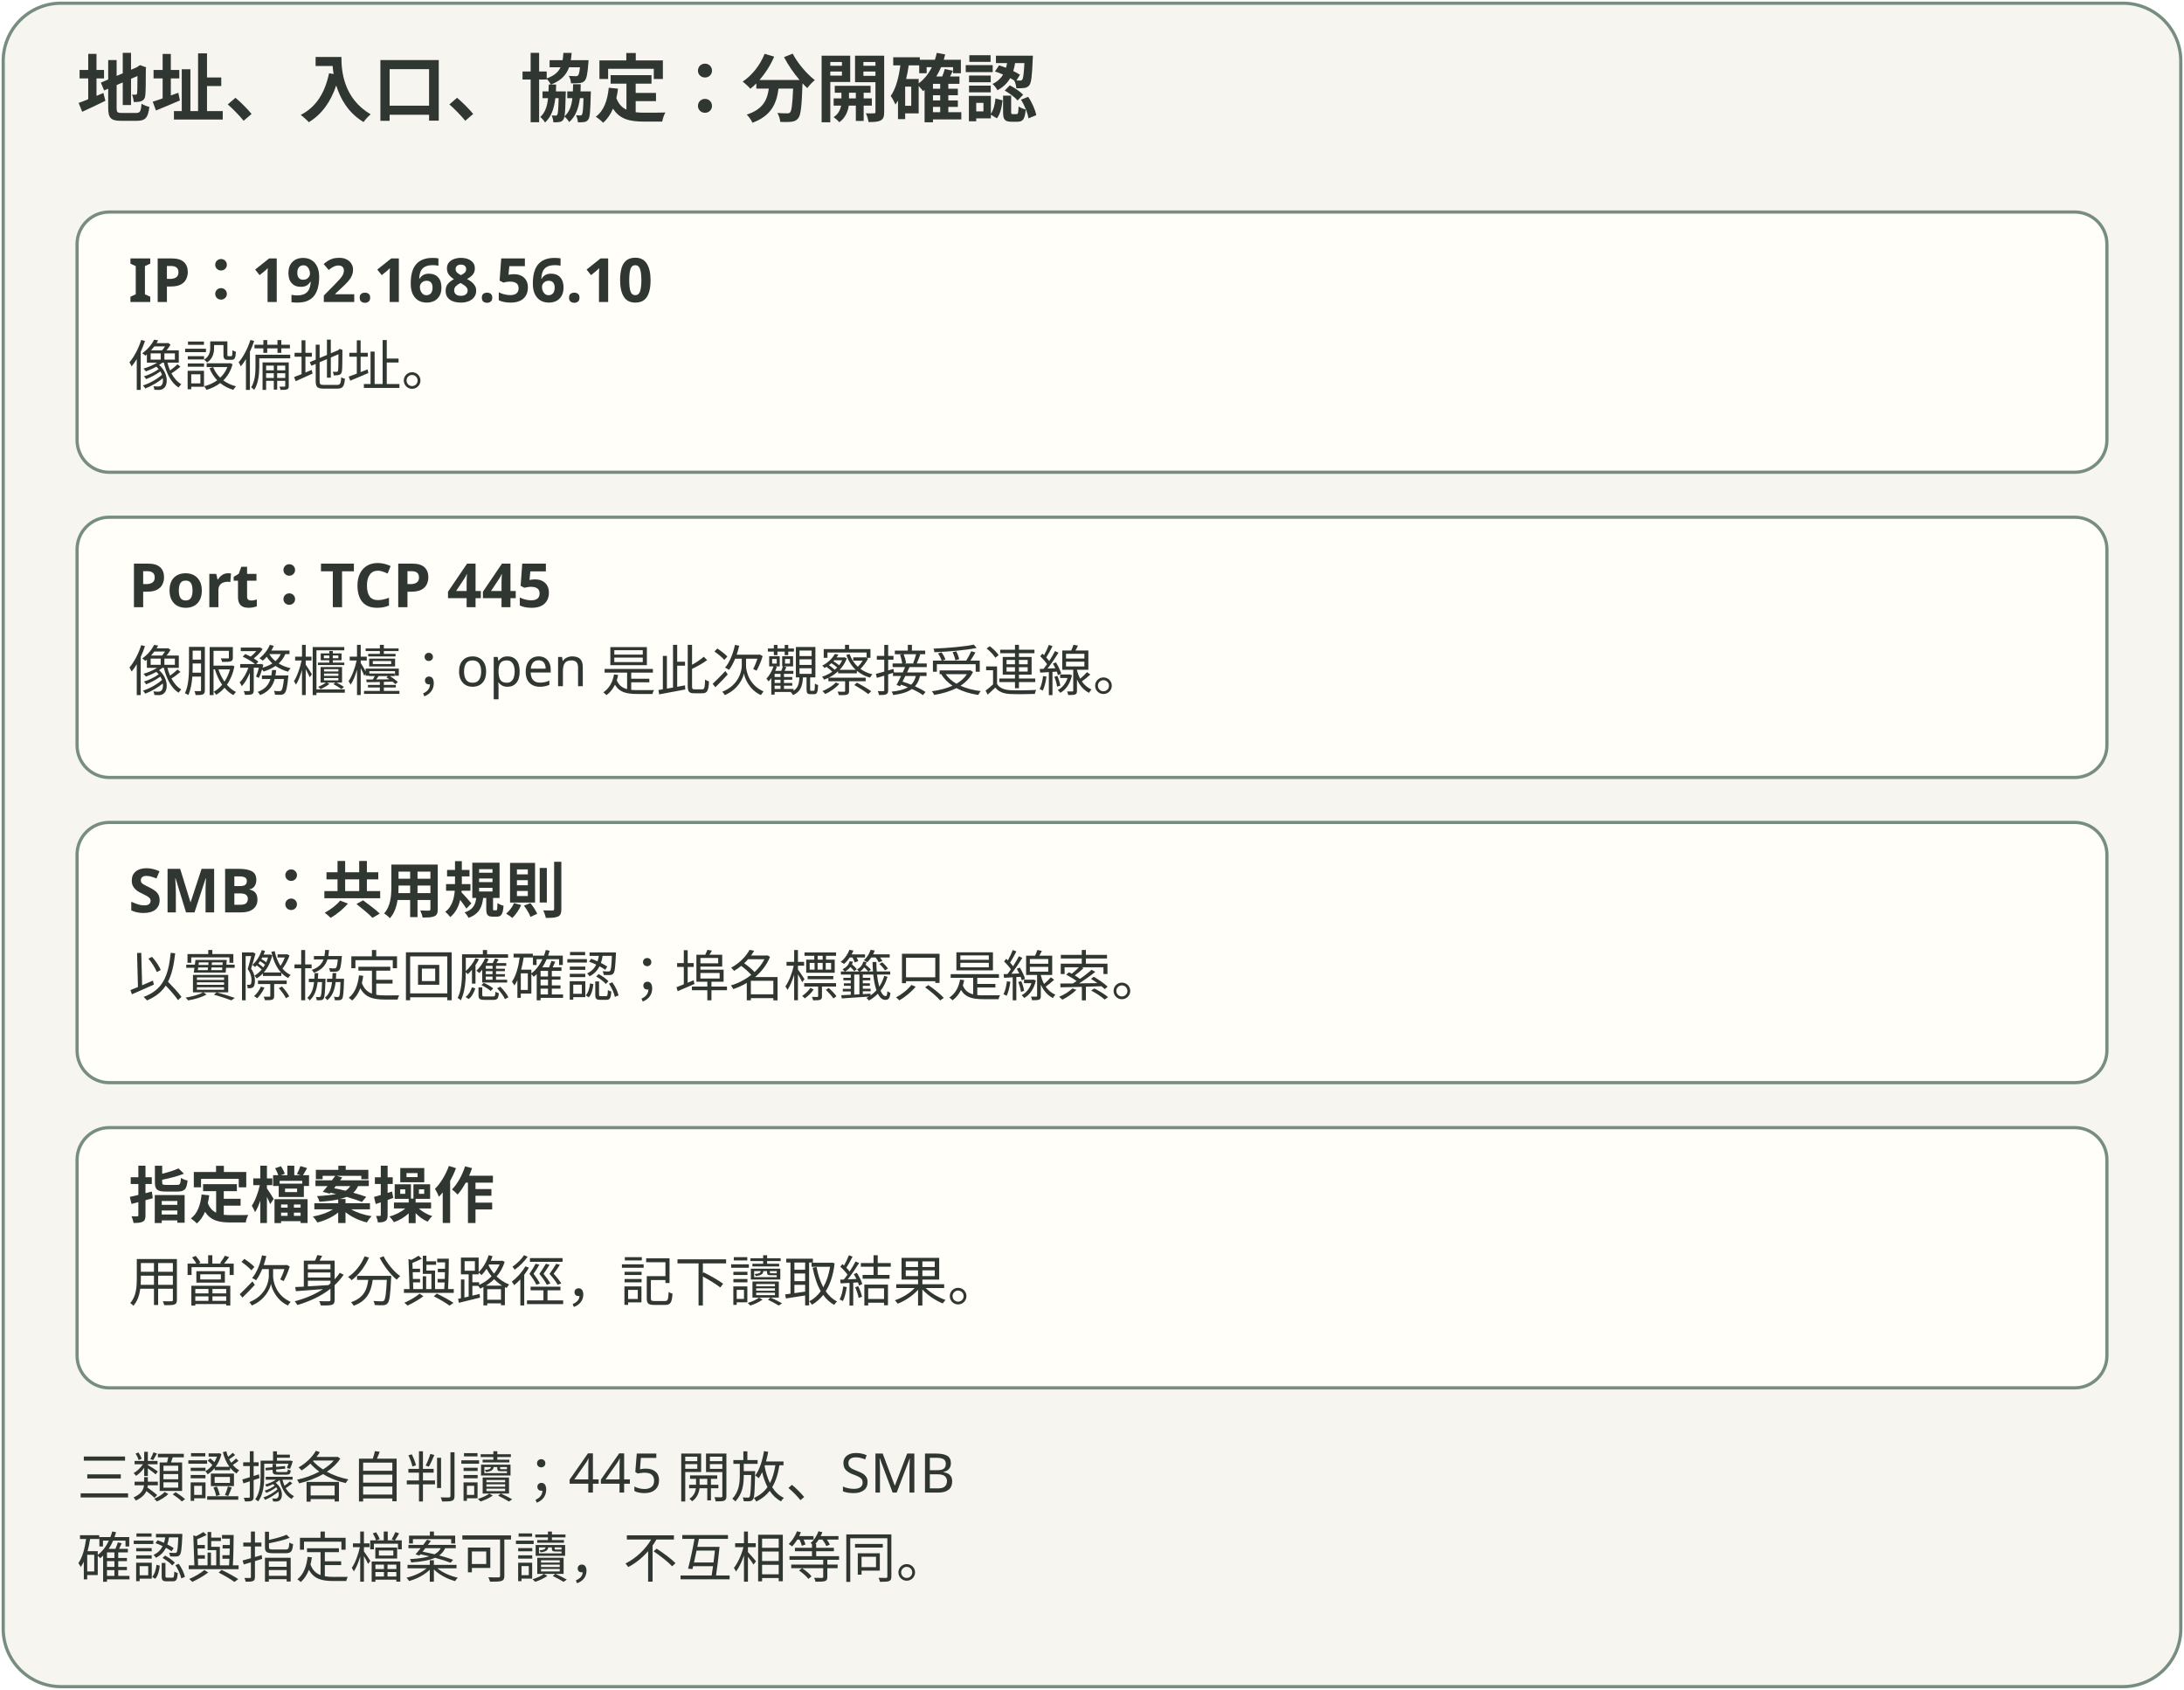
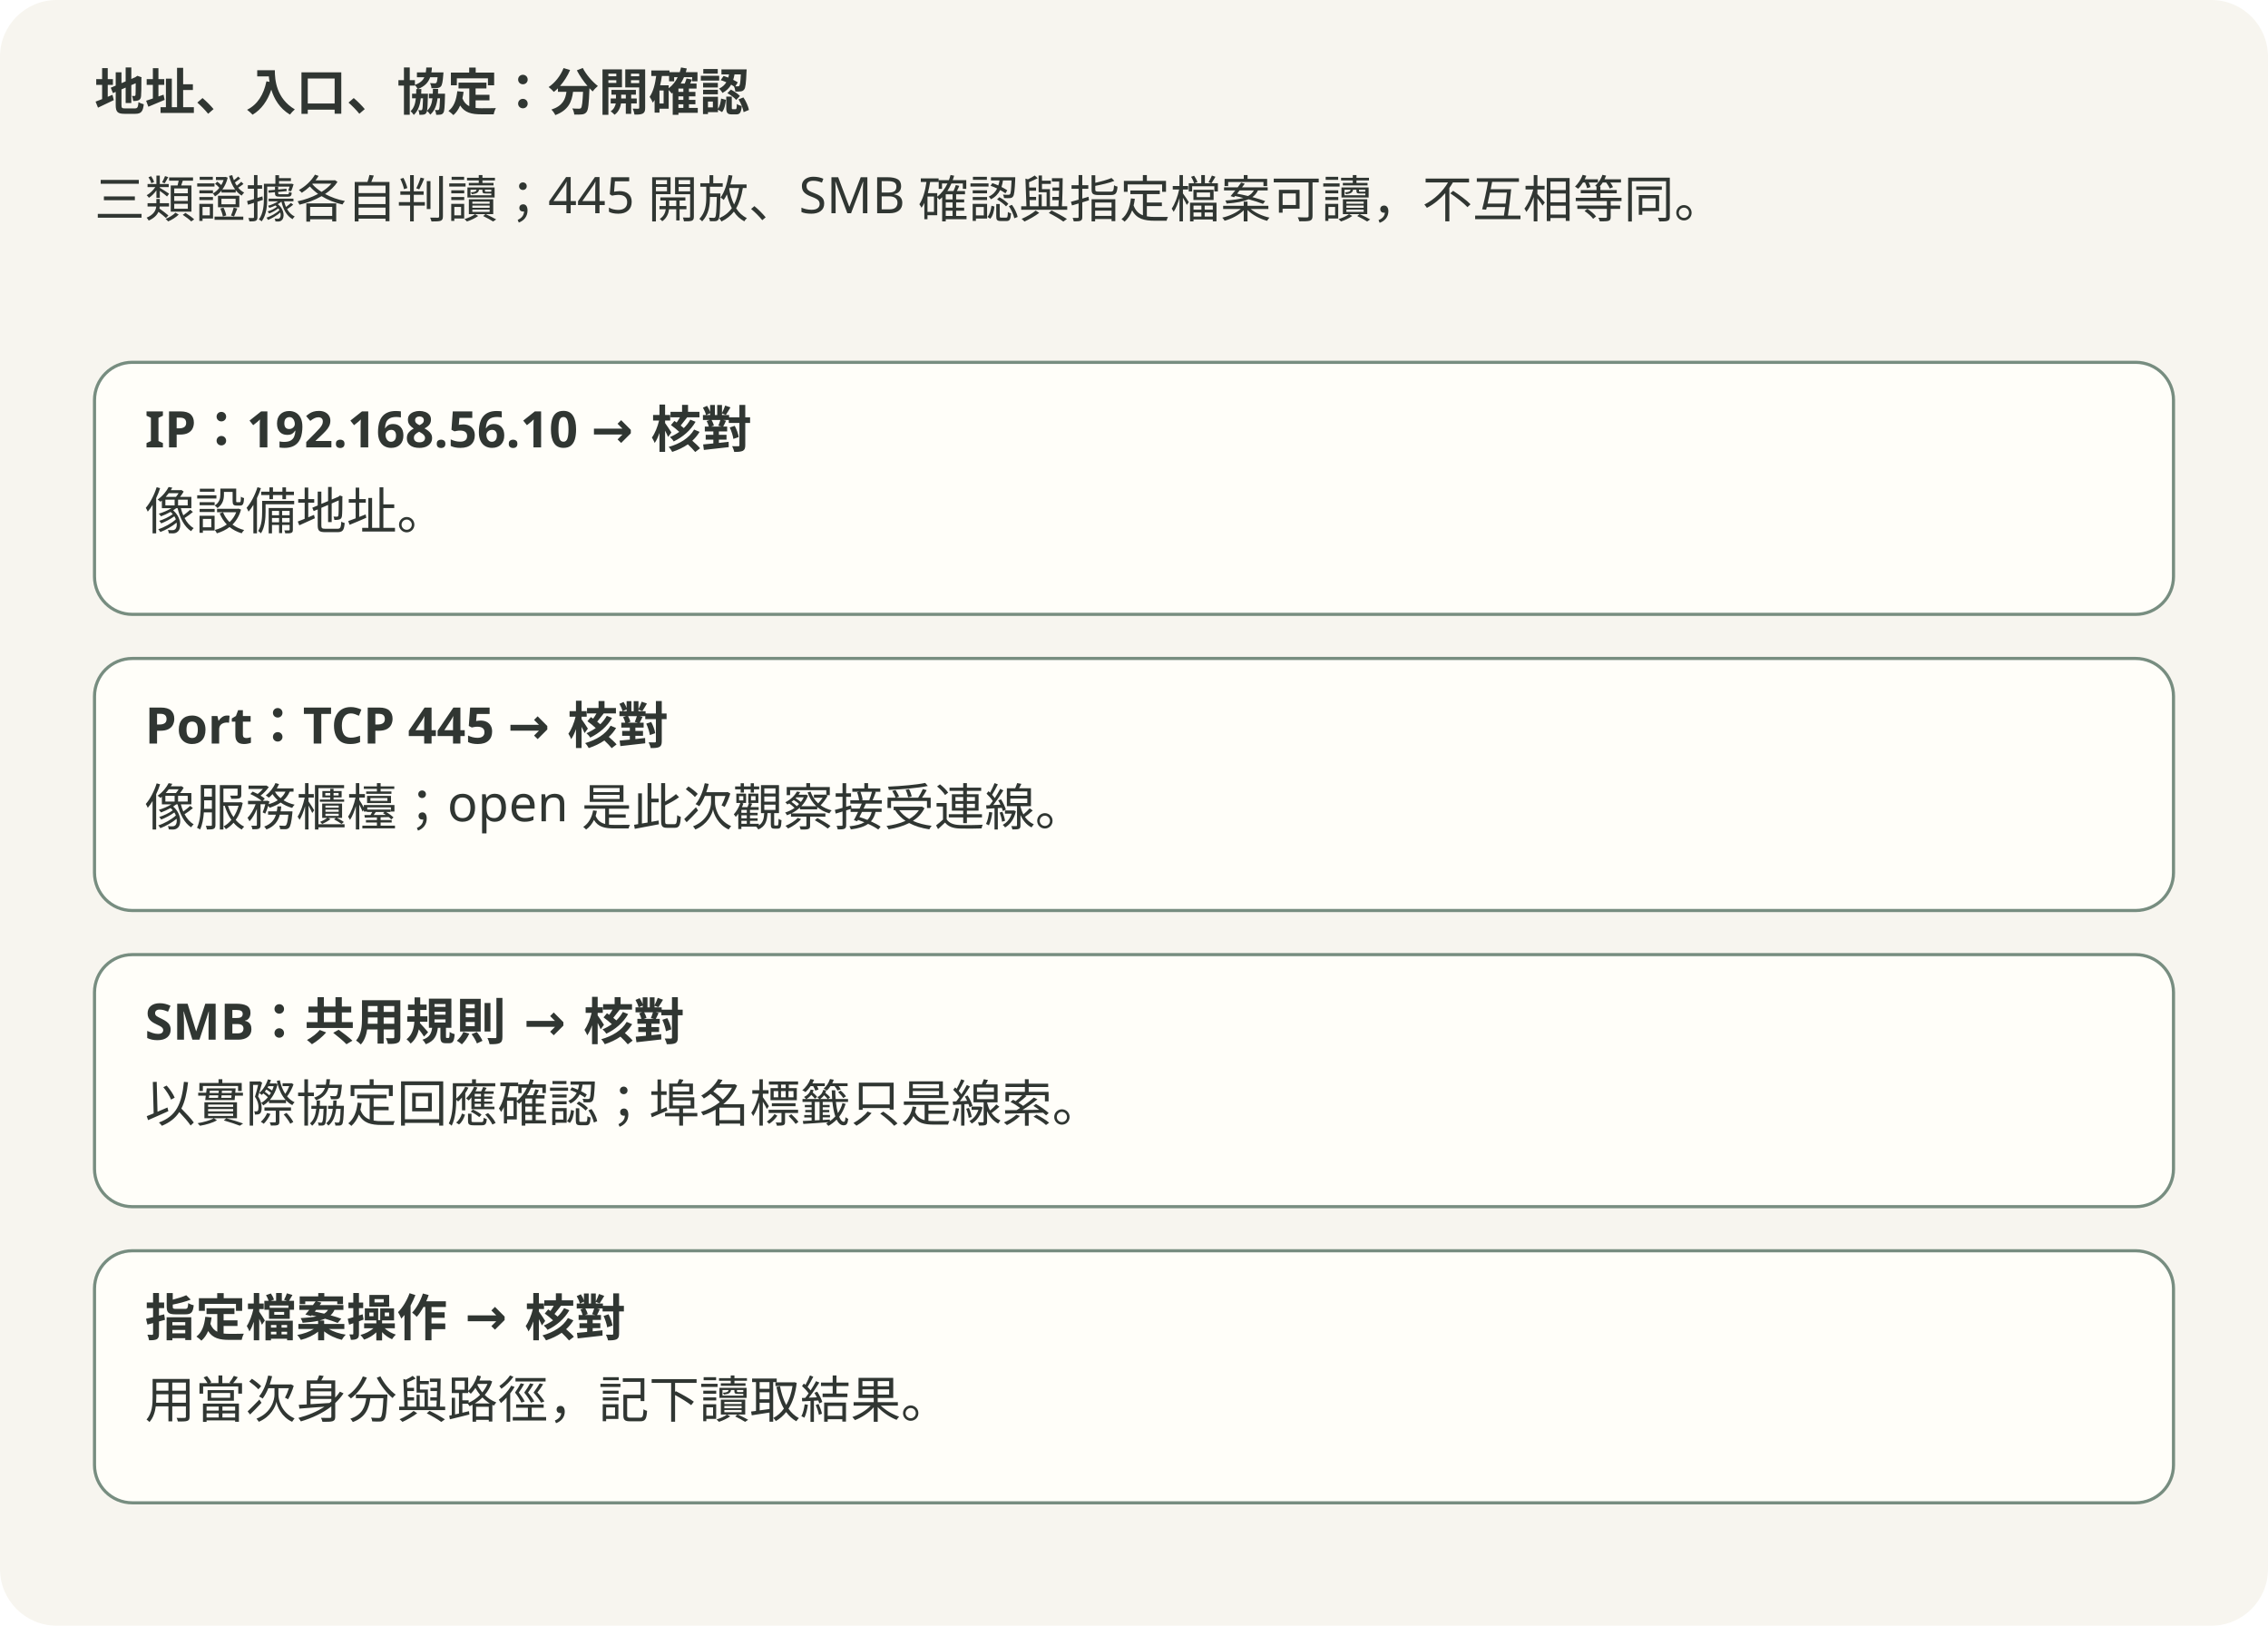
- <svg xmlns="http://www.w3.org/2000/svg" viewBox="0 0 680 526" role="img" aria-labelledby="title desc">
-   <rect x="1" y="1" width="678" height="524" rx="18" fill="#f7f5ef" stroke="#778d80" />
-   <g fill="#303632" font-family="sans-serif">
-     <text x="24" y="36" font-size="23" font-weight="bold">地址、入口、協定：分開確認</text>
-     <rect x="24" y="66" width="632" height="81" rx="10" fill="#fffef9" stroke="#778d80" />
-     <text x="40" y="94" font-size="19" font-weight="bold">IP：192.168.56.10</text>
-     <text x="40" y="120" font-size="17">像設備地址。</text>
-     <rect x="24" y="161" width="632" height="81" rx="10" fill="#fffef9" stroke="#778d80" />
-     <text x="40" y="189" font-size="19" font-weight="bold">Port：TCP 445</text>
-     <text x="40" y="215" font-size="17">像服務櫃檯；open 是此次觀察接受連線。</text>
-     <rect x="24" y="256" width="632" height="81" rx="10" fill="#fffef9" stroke="#778d80" />
-     <text x="40" y="284" font-size="19" font-weight="bold">SMB：共用規則</text>
-     <text x="40" y="310" font-size="17">以實際協定回應確認；埠名標籤只是線索。</text>
-     <rect x="24" y="351" width="632" height="81" rx="10" fill="#fffef9" stroke="#778d80" />
-     <text x="40" y="379" font-size="19" font-weight="bold">指定檔案操作</text>
-     <text x="40" y="405" font-size="17">用當次身分與路徑，記下讀取結果。</text>
-     <text x="24" y="466" font-size="17">三類證據各自判讀；445 開放、SMB</text>
-     <text x="24" y="491" font-size="17">確認與指定檔案可讀，不互相等同。</text>
+ <svg xmlns="http://www.w3.org/2000/svg" width="720" height="516" viewBox="0 0 720 516" role="img" aria-labelledby="title desc">
+   <rect width="720" height="516" rx="18" fill="#f7f5ef" />
+   <g font-family="sans-serif" fill="#303632">
+     <text x="30" y="35" font-size="16" font-weight="650">地址、入口、協定：分開確認</text>
+     <text x="30" y="69" font-size="16" font-weight="400">三類證據各自判讀；445 開放、SMB 確認與指定檔案可讀，不互相等同。</text>
+     <rect x="30" y="115" width="660" height="80" rx="12" fill="#fffef9" stroke="#778d80" />
+     <text x="46" y="142" font-size="16" font-weight="650">IP：192.168.56.10 → 核對</text>
+     <text x="46" y="168" font-size="16" font-weight="400">像設備地址。</text>
+     <rect x="30" y="209" width="660" height="80" rx="12" fill="#fffef9" stroke="#778d80" />
+     <text x="46" y="236" font-size="16" font-weight="650">Port：TCP 445 → 核對</text>
+     <text x="46" y="262" font-size="16" font-weight="400">像服務櫃檯；open 是此次觀察接受連線。</text>
+     <rect x="30" y="303" width="660" height="80" rx="12" fill="#fffef9" stroke="#778d80" />
+     <text x="46" y="330" font-size="16" font-weight="650">SMB：共用規則 → 核對</text>
+     <text x="46" y="356" font-size="16" font-weight="400">以實際協定回應確認；埠名標籤只是線索。</text>
+     <rect x="30" y="397" width="660" height="80" rx="12" fill="#fffef9" stroke="#778d80" />
+     <text x="46" y="424" font-size="16" font-weight="650">指定檔案操作 → 核對</text>
+     <text x="46" y="450" font-size="16" font-weight="400">用當次身分與路徑，記下讀取結果。</text>
  </g>
</svg>
